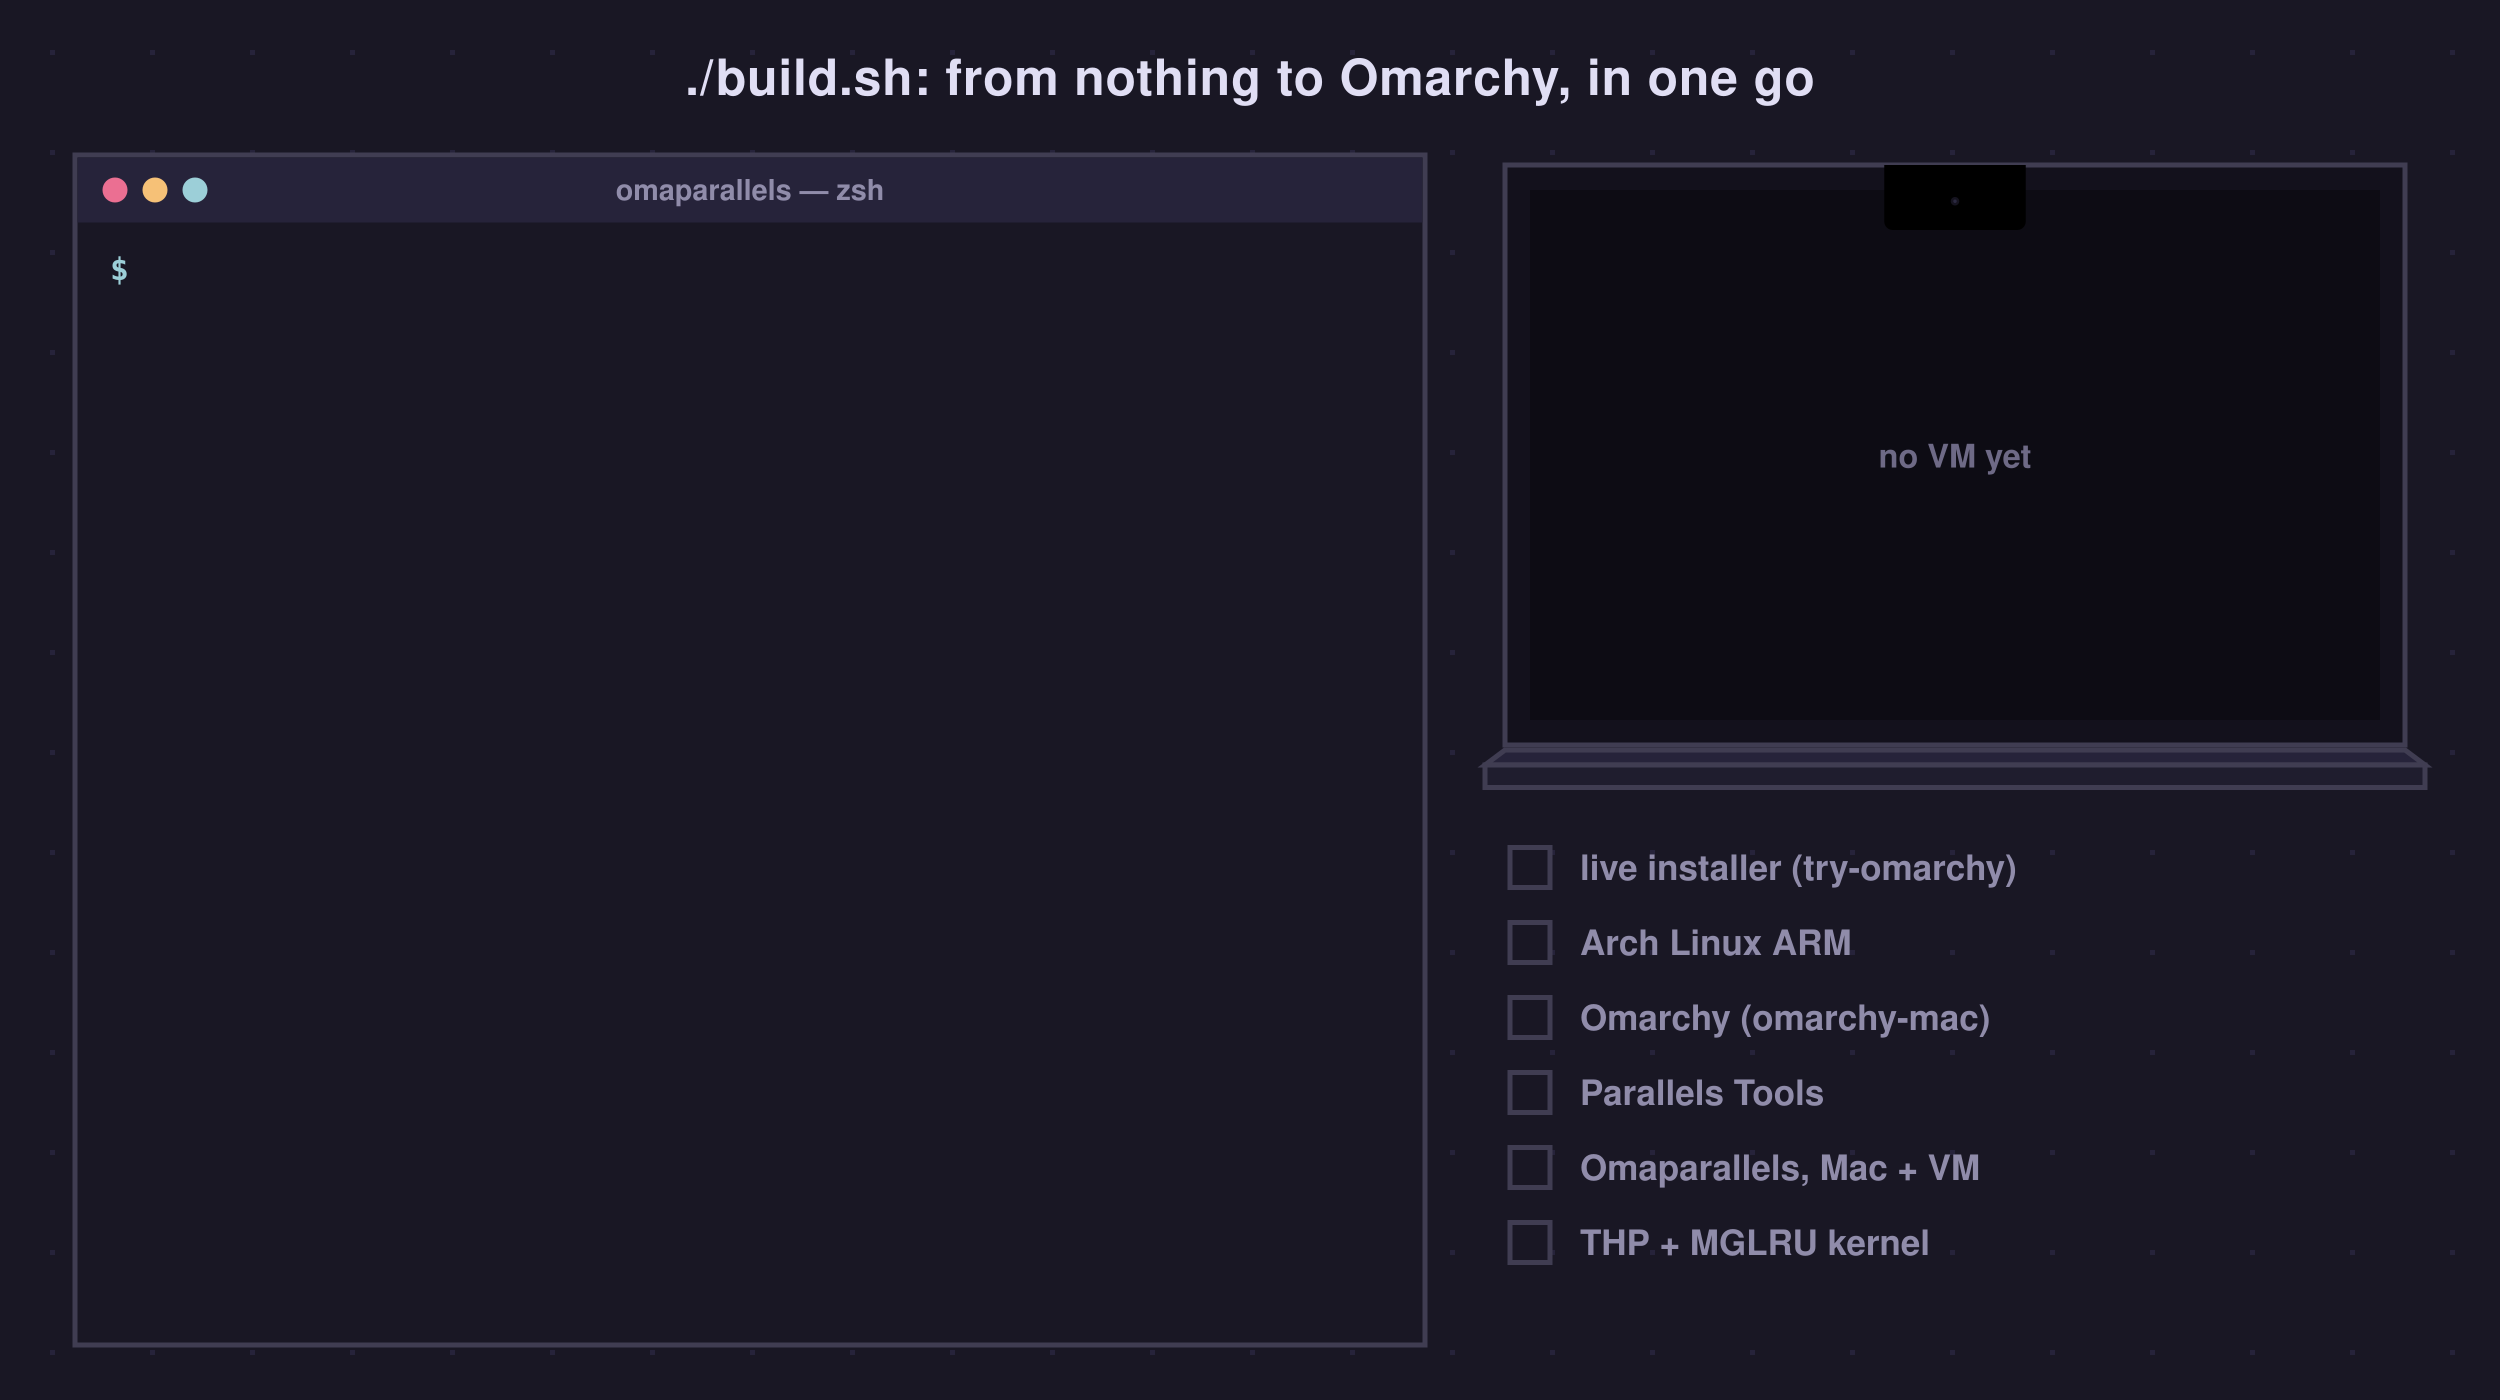
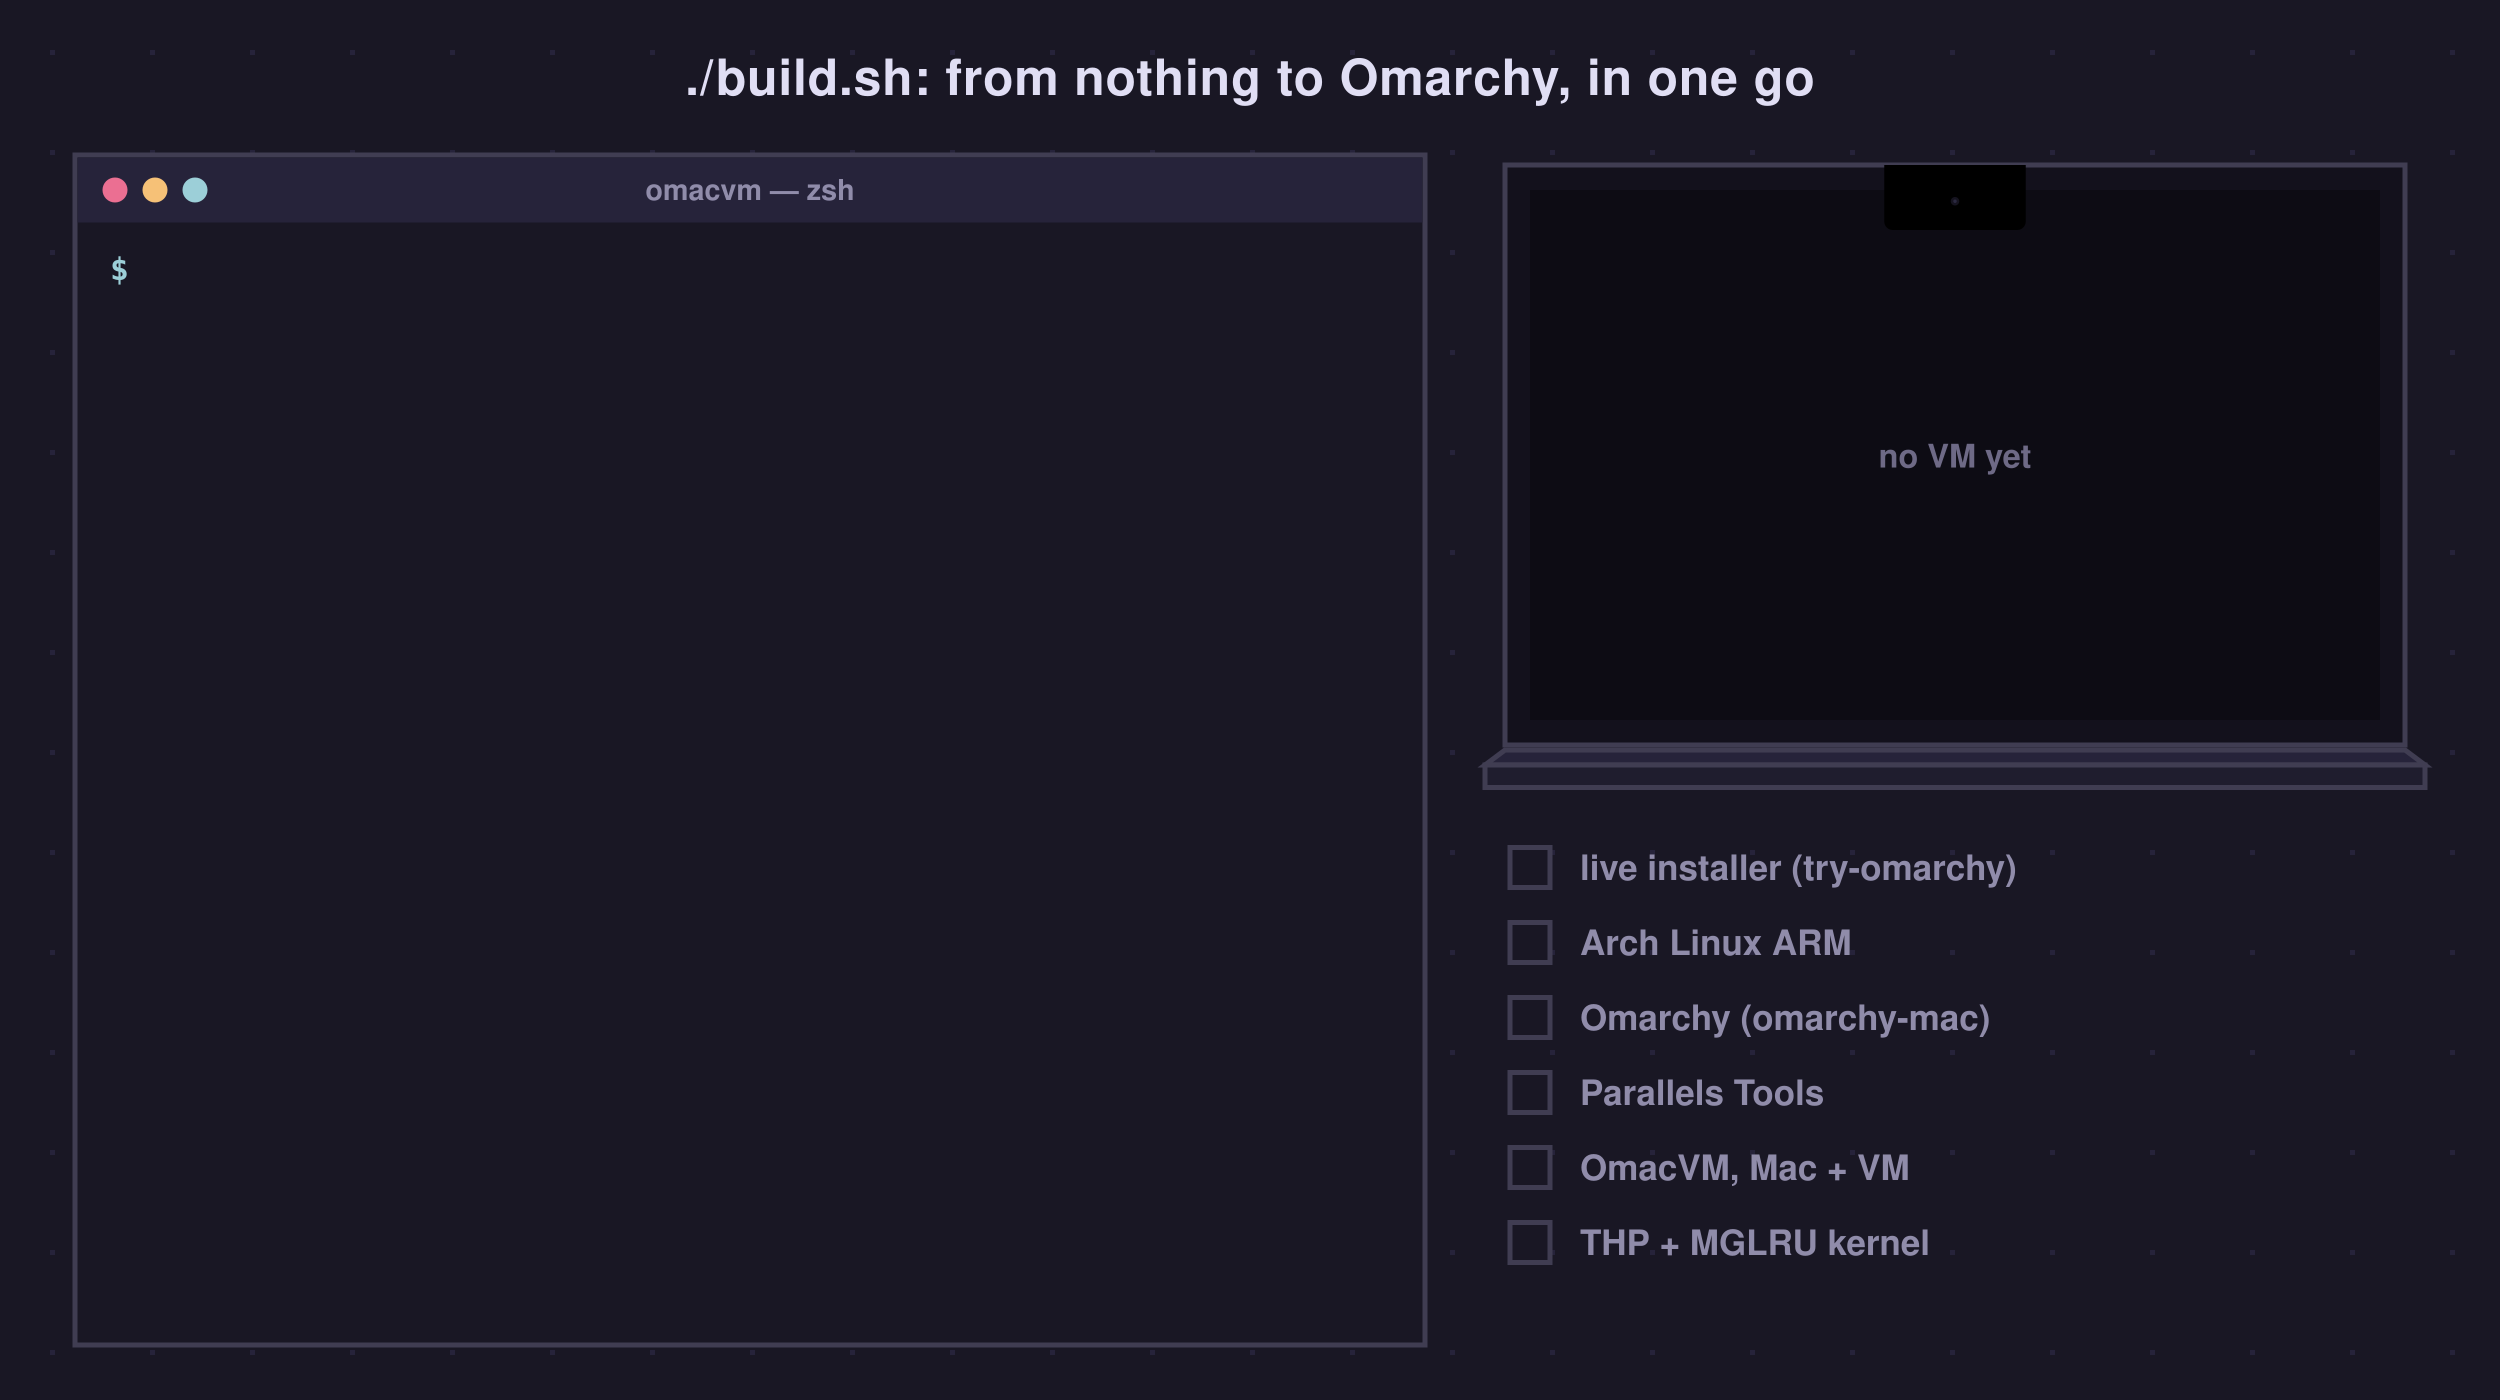
<svg xmlns="http://www.w3.org/2000/svg" viewBox="0 0 1000 560" width="1000" height="560" role="img" aria-labelledby="t d">
  <defs>
    <pattern id="dots" width="40" height="40" patternUnits="userSpaceOnUse">
      <rect x="20" y="20" width="2" height="2" fill="#26233a" />
    </pattern>
  </defs>
  <rect width="1000" height="560" fill="#191724" />
  <rect width="1000" height="560" fill="url(#dots)" />
  <text x="500" y="38" font-family="-apple-system, BlinkMacSystemFont, 'Segoe UI', Helvetica, Arial, sans-serif" font-size="20" font-weight="600" fill="#e0def4" text-anchor="middle" letter-spacing="0.3">./build.sh: from nothing to Omarchy, in one go</text>
  <rect x="30" y="62" width="540" height="476" fill="#191724" stroke="#403d52" stroke-width="2" />
  <rect x="31" y="63" width="538" height="26" fill="#26233a" />
  <circle cx="46" cy="76" r="5" fill="#eb6f92" />
  <circle cx="62" cy="76" r="5" fill="#f6c177" />
  <circle cx="78" cy="76" r="5" fill="#9ccfd8" />
-   <text x="300.0" y="80" font-family="-apple-system, BlinkMacSystemFont, 'Segoe UI', Helvetica, Arial, sans-serif" font-size="11.5" font-weight="600" fill="#908caa" text-anchor="middle">omaparallels — zsh</text>
+   <text x="300.0" y="80" font-family="-apple-system, BlinkMacSystemFont, 'Segoe UI', Helvetica, Arial, sans-serif" font-size="11.5" font-weight="600" fill="#908caa" text-anchor="middle">omacvm — zsh</text>
  <defs>
    <clipPath id="term">
      <rect x="32" y="98" width="536" height="436" />
    </clipPath>
    <clipPath id="cmd">
      <rect x="44" y="92" width="0" height="24">
        <animate attributeName="width" dur="18s" repeatCount="indefinite" keyTimes="0;0.017;0.056;0.975;0.976;1" values="0;0;110;110;0;0" />
      </rect>
    </clipPath>
  </defs>
  <g clip-path="url(#term)">
    <g>
      <animateTransform attributeName="transform" type="translate" dur="18s" repeatCount="indefinite" keyTimes="0;0.649;0.656;0.657;0.664;0.666;0.672;0.674;0.681;0.682;0.689;0.771;0.778;0.793;0.8;0.8;0.8;0.976;0.976;1" values="0 0;0 0;0 -18;0 -18;0 -36;0 -36;0 -54;0 -54;0 -72;0 -72;0 -90;0 -90;0 -108;0 -108;0 -126;0 -126;0 -144;0 -144;0 0;0 0" />
      <text x="44" y="112" font-family="ui-monospace, 'SF Mono', Menlo, monospace" font-size="12.5" font-weight="700" fill="#9ccfd8">$</text>
      <g clip-path="url(#cmd)">
        <text x="58" y="112" font-family="ui-monospace, 'SF Mono', Menlo, monospace" font-size="12.5" font-weight="600" fill="#e0def4">./build.sh</text>
      </g>
      <g opacity="0">
        <animate attributeName="opacity" dur="18s" repeatCount="indefinite" keyTimes="0;0.066;0.067;0.975;0.976;1" values="0;0;1;1;0;0" />
-         <text x="44" y="148" font-family="ui-monospace, 'SF Mono', Menlo, monospace" font-size="12.5" fill="#e0def4" xml:space="preserve">  Omaparallels will build this VM:</text>
+         <text x="44" y="148" font-family="ui-monospace, 'SF Mono', Menlo, monospace" font-size="12.5" fill="#e0def4" xml:space="preserve">  OmacVM will build this VM:</text>
      </g>
      <g opacity="0">
        <animate attributeName="opacity" dur="18s" repeatCount="indefinite" keyTimes="0;0.074;0.075;0.975;0.976;1" values="0;0;1;1;0;0" />
        <text x="44" y="184" font-family="ui-monospace, 'SF Mono', Menlo, monospace" font-size="12.5" fill="#908caa" xml:space="preserve">    VM name        Omarchy</text>
      </g>
      <g opacity="0">
        <animate attributeName="opacity" dur="18s" repeatCount="indefinite" keyTimes="0;0.08;0.081;0.975;0.976;1" values="0;0;1;1;0;0" />
        <text x="44" y="202" font-family="ui-monospace, 'SF Mono', Menlo, monospace" font-size="12.5" fill="#908caa" xml:space="preserve">    keyboard       us   (from the Mac)</text>
      </g>
      <g opacity="0">
        <animate attributeName="opacity" dur="18s" repeatCount="indefinite" keyTimes="0;0.086;0.086;0.975;0.976;1" values="0;0;1;1;0;0" />
        <text x="44" y="220" font-family="ui-monospace, 'SF Mono', Menlo, monospace" font-size="12.5" fill="#908caa" xml:space="preserve">    Omarchy        omarchy-mac</text>
      </g>
      <g opacity="0">
        <animate attributeName="opacity" dur="18s" repeatCount="indefinite" keyTimes="0;0.091;0.092;0.975;0.976;1" values="0;0;1;1;0;0" />
        <text x="44" y="238" font-family="ui-monospace, 'SF Mono', Menlo, monospace" font-size="12.5" fill="#908caa" xml:space="preserve">    extras         THP kernel: yes</text>
      </g>
      <g opacity="0">
        <animate attributeName="opacity" dur="18s" repeatCount="indefinite" keyTimes="0;0.099;0.1;0.975;0.976;1" values="0;0;1;1;0;0" />
        <text x="44" y="274" font-family="ui-monospace, 'SF Mono', Menlo, monospace" font-size="12.5" fill="#e0def4" xml:space="preserve">  Go ahead? [Y/n] y</text>
      </g>
      <g opacity="0">
        <animate attributeName="opacity" dur="18s" repeatCount="indefinite" keyTimes="0;0.133;0.133;0.975;0.976;1" values="0;0;1;1;0;0" />
        <text x="44" y="292" font-family="ui-monospace, 'SF Mono', Menlo, monospace" font-size="12.5" font-weight="700" fill="#9ccfd8">==&gt;</text>
        <text x="76" y="292" font-family="ui-monospace, 'SF Mono', Menlo, monospace" font-size="12.5" font-weight="700" fill="#e0def4">temporary live installer (try-omarchy, about 1.4 GB download)</text>
      </g>
      <g opacity="0">
        <animate attributeName="opacity" dur="18s" repeatCount="indefinite" keyTimes="0;0.199;0.2;0.975;0.976;1" values="0;0;1;1;0;0" />
        <text x="44" y="310" font-family="ui-monospace, 'SF Mono', Menlo, monospace" font-size="12.5" font-weight="700" fill="#9ccfd8">==&gt;</text>
        <text x="76" y="310" font-family="ui-monospace, 'SF Mono', Menlo, monospace" font-size="12.5" font-weight="700" fill="#e0def4">VM settings and a 128 GB NVMe disk</text>
      </g>
      <g opacity="0">
        <animate attributeName="opacity" dur="18s" repeatCount="indefinite" keyTimes="0;0.244;0.244;0.975;0.976;1" values="0;0;1;1;0;0" />
        <text x="44" y="328" font-family="ui-monospace, 'SF Mono', Menlo, monospace" font-size="12.5" font-weight="700" fill="#9ccfd8">==&gt;</text>
        <text x="76" y="328" font-family="ui-monospace, 'SF Mono', Menlo, monospace" font-size="12.5" font-weight="700" fill="#e0def4">Arch Linux ARM onto the NVMe disk (10.211.55.4)</text>
      </g>
      <g opacity="0">
        <animate attributeName="opacity" dur="18s" repeatCount="indefinite" keyTimes="0;0.333;0.333;0.975;0.976;1" values="0;0;1;1;0;0" />
        <text x="44" y="346" font-family="ui-monospace, 'SF Mono', Menlo, monospace" font-size="12.5" font-weight="700" fill="#9ccfd8">==&gt;</text>
        <text x="76" y="346" font-family="ui-monospace, 'SF Mono', Menlo, monospace" font-size="12.5" font-weight="700" fill="#e0def4">boot from the NVMe disk, drop the live installer</text>
      </g>
      <g opacity="0">
        <animate attributeName="opacity" dur="18s" repeatCount="indefinite" keyTimes="0;0.388;0.389;0.975;0.976;1" values="0;0;1;1;0;0" />
        <text x="44" y="364" font-family="ui-monospace, 'SF Mono', Menlo, monospace" font-size="12.5" font-weight="700" fill="#9ccfd8">==&gt;</text>
        <text x="76" y="364" font-family="ui-monospace, 'SF Mono', Menlo, monospace" font-size="12.5" font-weight="700" fill="#e0def4">Omarchy from omarchy-mac (the longest step)</text>
      </g>
      <g opacity="0">
        <animate attributeName="opacity" dur="18s" repeatCount="indefinite" keyTimes="0;0.522;0.522;0.975;0.976;1" values="0;0;1;1;0;0" />
        <text x="44" y="382" font-family="ui-monospace, 'SF Mono', Menlo, monospace" font-size="12.5" font-weight="700" fill="#9ccfd8">==&gt;</text>
        <text x="76" y="382" font-family="ui-monospace, 'SF Mono', Menlo, monospace" font-size="12.5" font-weight="700" fill="#e0def4">Parallels Tools</text>
      </g>
      <g opacity="0">
        <animate attributeName="opacity" dur="18s" repeatCount="indefinite" keyTimes="0;0.555;0.556;0.975;0.976;1" values="0;0;1;1;0;0" />
        <text x="44" y="400" font-family="ui-monospace, 'SF Mono', Menlo, monospace" font-size="12.5" font-weight="700" fill="#9ccfd8">==&gt;</text>
-         <text x="76" y="400" font-family="ui-monospace, 'SF Mono', Menlo, monospace" font-size="12.5" font-weight="700" fill="#e0def4">Omaparallels on the Mac</text>
+         <text x="76" y="400" font-family="ui-monospace, 'SF Mono', Menlo, monospace" font-size="12.5" font-weight="700" fill="#e0def4">OmacVM on the Mac</text>
      </g>
      <g opacity="0">
        <animate attributeName="opacity" dur="18s" repeatCount="indefinite" keyTimes="0;0.599;0.6;0.975;0.976;1" values="0;0;1;1;0;0" />
        <text x="44" y="418" font-family="ui-monospace, 'SF Mono', Menlo, monospace" font-size="12.5" font-weight="700" fill="#9ccfd8">==&gt;</text>
-         <text x="76" y="418" font-family="ui-monospace, 'SF Mono', Menlo, monospace" font-size="12.5" font-weight="700" fill="#e0def4">Omaparallels in the VM</text>
+         <text x="76" y="418" font-family="ui-monospace, 'SF Mono', Menlo, monospace" font-size="12.5" font-weight="700" fill="#e0def4">OmacVM in the VM</text>
      </g>
      <g opacity="0">
        <animate attributeName="opacity" dur="18s" repeatCount="indefinite" keyTimes="0;0.611;0.611;0.975;0.976;1" values="0;0;1;1;0;0" />
        <text x="44" y="436" font-family="ui-monospace, 'SF Mono', Menlo, monospace" font-size="12.5" font-weight="700" fill="#9ccfd8">==&gt;</text>
        <text x="76" y="436" font-family="ui-monospace, 'SF Mono', Menlo, monospace" font-size="12.5" font-weight="700" fill="#e0def4">system: SSH from the Mac, bootable snapshots, DNS fallback</text>
      </g>
      <g opacity="0">
        <animate attributeName="opacity" dur="18s" repeatCount="indefinite" keyTimes="0;0.622;0.622;0.975;0.976;1" values="0;0;1;1;0;0" />
        <text x="44" y="454" font-family="ui-monospace, 'SF Mono', Menlo, monospace" font-size="12.5" font-weight="700" fill="#9ccfd8">==&gt;</text>
        <text x="76" y="454" font-family="ui-monospace, 'SF Mono', Menlo, monospace" font-size="12.5" font-weight="700" fill="#e0def4">display</text>
      </g>
      <g opacity="0">
        <animate attributeName="opacity" dur="18s" repeatCount="indefinite" keyTimes="0;0.63;0.631;0.975;0.976;1" values="0;0;1;1;0;0" />
        <text x="44" y="472" font-family="ui-monospace, 'SF Mono', Menlo, monospace" font-size="12.5" font-weight="700" fill="#9ccfd8">==&gt;</text>
        <text x="76" y="472" font-family="ui-monospace, 'SF Mono', Menlo, monospace" font-size="12.5" font-weight="700" fill="#e0def4">clipboard</text>
      </g>
      <g opacity="0">
        <animate attributeName="opacity" dur="18s" repeatCount="indefinite" keyTimes="0;0.638;0.639;0.975;0.976;1" values="0;0;1;1;0;0" />
        <text x="44" y="490" font-family="ui-monospace, 'SF Mono', Menlo, monospace" font-size="12.5" font-weight="700" fill="#9ccfd8">==&gt;</text>
        <text x="76" y="490" font-family="ui-monospace, 'SF Mono', Menlo, monospace" font-size="12.5" font-weight="700" fill="#e0def4">memory</text>
      </g>
      <g opacity="0">
        <animate attributeName="opacity" dur="18s" repeatCount="indefinite" keyTimes="0;0.647;0.647;0.975;0.976;1" values="0;0;1;1;0;0" />
        <text x="44" y="508" font-family="ui-monospace, 'SF Mono', Menlo, monospace" font-size="12.5" font-weight="700" fill="#9ccfd8">==&gt;</text>
        <text x="76" y="508" font-family="ui-monospace, 'SF Mono', Menlo, monospace" font-size="12.5" font-weight="700" fill="#e0def4">keyboard</text>
      </g>
      <g opacity="0">
        <animate attributeName="opacity" dur="18s" repeatCount="indefinite" keyTimes="0;0.655;0.656;0.975;0.976;1" values="0;0;1;1;0;0" />
        <text x="44" y="526" font-family="ui-monospace, 'SF Mono', Menlo, monospace" font-size="12.5" font-weight="700" fill="#9ccfd8">==&gt;</text>
        <text x="76" y="526" font-family="ui-monospace, 'SF Mono', Menlo, monospace" font-size="12.5" font-weight="700" fill="#e0def4">gestures</text>
      </g>
      <g opacity="0">
        <animate attributeName="opacity" dur="18s" repeatCount="indefinite" keyTimes="0;0.663;0.664;0.975;0.976;1" values="0;0;1;1;0;0" />
        <text x="44" y="544" font-family="ui-monospace, 'SF Mono', Menlo, monospace" font-size="12.5" font-weight="700" fill="#9ccfd8">==&gt;</text>
        <text x="76" y="544" font-family="ui-monospace, 'SF Mono', Menlo, monospace" font-size="12.5" font-weight="700" fill="#e0def4">workspaces</text>
      </g>
      <g opacity="0">
        <animate attributeName="opacity" dur="18s" repeatCount="indefinite" keyTimes="0;0.672;0.672;0.975;0.976;1" values="0;0;1;1;0;0" />
        <text x="44" y="562" font-family="ui-monospace, 'SF Mono', Menlo, monospace" font-size="12.5" font-weight="700" fill="#9ccfd8">==&gt;</text>
        <text x="76" y="562" font-family="ui-monospace, 'SF Mono', Menlo, monospace" font-size="12.5" font-weight="700" fill="#e0def4">lock screen</text>
      </g>
      <g opacity="0">
        <animate attributeName="opacity" dur="18s" repeatCount="indefinite" keyTimes="0;0.68;0.681;0.975;0.976;1" values="0;0;1;1;0;0" />
        <text x="44" y="580" font-family="ui-monospace, 'SF Mono', Menlo, monospace" font-size="12.5" font-weight="700" fill="#9ccfd8">==&gt;</text>
        <text x="76" y="580" font-family="ui-monospace, 'SF Mono', Menlo, monospace" font-size="12.5" font-weight="700" fill="#e0def4">bridge</text>
      </g>
      <g opacity="0">
        <animate attributeName="opacity" dur="18s" repeatCount="indefinite" keyTimes="0;0.688;0.689;0.975;0.976;1" values="0;0;1;1;0;0" />
        <text x="44" y="598" font-family="ui-monospace, 'SF Mono', Menlo, monospace" font-size="12.5" font-weight="700" fill="#9ccfd8">==&gt;</text>
        <text x="76" y="598" font-family="ui-monospace, 'SF Mono', Menlo, monospace" font-size="12.5" font-weight="700" fill="#e0def4">THP kernel (about 10 minutes)</text>
      </g>
      <g opacity="0">
        <animate attributeName="opacity" dur="18s" repeatCount="indefinite" keyTimes="0;0.777;0.778;0.975;0.976;1" values="0;0;1;1;0;0" />
        <text x="44" y="616" font-family="ui-monospace, 'SF Mono', Menlo, monospace" font-size="12.5" font-weight="700" fill="#9ccfd8">==&gt;</text>
        <text x="76" y="616" font-family="ui-monospace, 'SF Mono', Menlo, monospace" font-size="12.5" font-weight="700" fill="#e0def4">Dock icon</text>
      </g>
      <g opacity="0">
        <animate attributeName="opacity" dur="18s" repeatCount="indefinite" keyTimes="0;0.799;0.8;0.975;0.976;1" values="0;0;1;1;0;0" />
        <text x="44" y="652" font-family="ui-monospace, 'SF Mono', Menlo, monospace" font-size="12.5" font-weight="700" fill="#f6c177" xml:space="preserve">  Done. VM 'Omarchy' is rebooting into Omarchy.</text>
      </g>
      <rect x="44" y="659" width="8" height="14" fill="#e0def4" opacity="0">
        <animate attributeName="opacity" dur="18s" repeatCount="indefinite" keyTimes="0;0.806;0.806;0.833;0.834;0.861;0.862;0.889;0.889;0.917;0.917;0.944;0.945;1" values="0;0;1;1;0;0;1;1;0;0;1;1;0;0" />
      </rect>
    </g>
  </g>
  <rect x="602" y="66" width="360" height="232" fill="#13111c" stroke="#403d52" stroke-width="2" />
  <polygon points="602,300 962,300 970,306 594,306" fill="#26233a" stroke="#403d52" stroke-width="2" />
  <rect x="594" y="306" width="376" height="9" fill="#1f1d2e" stroke="#403d52" stroke-width="2" />
  <rect x="612" y="76" width="340" height="212" fill="#0d0c14" />
  <defs>
    <clipPath id="vm">
      <rect x="612" y="76" width="340" height="212" />
    </clipPath>
  </defs>
  <g clip-path="url(#vm)">
    <g opacity="1">
      <animate attributeName="opacity" dur="18s" repeatCount="indefinite" keyTimes="0;0.139;0.15;1" values="1;1;0;0" />
      <text x="782.0" y="187.0" font-family="-apple-system, BlinkMacSystemFont, 'Segoe UI', Helvetica, Arial, sans-serif" font-size="13" font-weight="600" fill="#6e6a86" text-anchor="middle">no VM yet</text>
    </g>
    <g opacity="0">
      <animate attributeName="opacity" dur="18s" repeatCount="indefinite" keyTimes="0;0.133;0.144;0.239;0.25;1" values="0;0;1;1;0;0" />
      <text x="626" y="110" font-family="ui-monospace, 'SF Mono', Menlo, monospace" font-size="11" fill="#9ccfd8">try-omarchy (live)</text>
      <text x="626" y="126" font-family="ui-monospace, 'SF Mono', Menlo, monospace" font-size="11" fill="#908caa">the temporary installer</text>
      <text x="626" y="142" font-family="ui-monospace, 'SF Mono', Menlo, monospace" font-size="11" fill="#908caa">10.211.55.4, SSH from the Mac</text>
    </g>
    <g opacity="0">
      <animate attributeName="opacity" dur="18s" repeatCount="indefinite" keyTimes="0;0.239;0.25;0.328;0.339;1" values="0;0;1;1;0;0" />
      <text x="626" y="110" font-family="ui-monospace, 'SF Mono', Menlo, monospace" font-size="11" fill="#9ccfd8">Arch Linux ARM</text>
      <text x="626" y="126" font-family="ui-monospace, 'SF Mono', Menlo, monospace" font-size="11" fill="#908caa">==&gt; fastest mirrors from here</text>
      <text x="626" y="142" font-family="ui-monospace, 'SF Mono', Menlo, monospace" font-size="11" fill="#908caa">==&gt; btrfs: @, @home, @log</text>
      <text x="626" y="158" font-family="ui-monospace, 'SF Mono', Menlo, monospace" font-size="11" fill="#908caa">==&gt; pacstrap</text>
      <text x="626" y="174" font-family="ui-monospace, 'SF Mono', Menlo, monospace" font-size="11" fill="#908caa">==&gt; GRUB</text>
    </g>
    <g opacity="0">
      <animate attributeName="opacity" dur="18s" repeatCount="indefinite" keyTimes="0;0.331;0.339;0.383;0.392;1" values="0;0;1;1;0;0" />
      <g transform="translate(0 8)">
        <rect x="642" y="116" width="280" height="110" fill="none" stroke="#908caa" stroke-width="1.5" />
        <rect x="646" y="128" width="272" height="18" fill="#908caa" />
        <text x="654" y="141" font-family="ui-monospace, 'SF Mono', Menlo, monospace" font-size="11" font-weight="600" fill="#0d0c14" text-anchor="start">Arch Linux ARM</text>
        <text x="654" y="163" font-family="ui-monospace, 'SF Mono', Menlo, monospace" font-size="11" font-weight="500" fill="#908caa" text-anchor="start">Advanced options</text>
        <text x="654" y="185" font-family="ui-monospace, 'SF Mono', Menlo, monospace" font-size="11" font-weight="500" fill="#908caa" text-anchor="start">Snapshots</text>
        <text x="782.0" y="106" font-family="ui-monospace, 'SF Mono', Menlo, monospace" font-size="11" font-weight="600" fill="#908caa" text-anchor="middle">GRUB</text>
      </g>
    </g>
    <g opacity="0">
      <animate attributeName="opacity" dur="18s" repeatCount="indefinite" keyTimes="0;0.383;0.394;0.806;0.817;1" values="0;0;1;1;0;0" />
      <rect x="612" y="76" width="340" height="212" fill="#191724" />
      <rect x="762.8" y="136.8" width="38.4" height="38.4" fill="none" stroke="#e0def4" stroke-width="6.4" />
      <rect x="775.6" y="149.6" width="12.8" height="12.8" fill="#e0def4" />
      <g opacity="0">
        <animate attributeName="opacity" dur="18s" repeatCount="indefinite" keyTimes="0;0.386;0.394;0.517;0.525;1" values="0;0;1;1;0;0" />
        <text x="782.0" y="216" font-family="-apple-system, BlinkMacSystemFont, 'Segoe UI', Helvetica, Arial, sans-serif" font-size="12" font-weight="600" fill="#908caa" text-anchor="middle">installing Omarchy (omarchy-mac)</text>
      </g>
      <g opacity="0">
        <animate attributeName="opacity" dur="18s" repeatCount="indefinite" keyTimes="0;0.517;0.525;0.8;0.808;1" values="0;0;1;1;0;0" />
        <text x="782.0" y="216" font-family="-apple-system, BlinkMacSystemFont, 'Segoe UI', Helvetica, Arial, sans-serif" font-size="12" font-weight="600" fill="#9ccfd8" text-anchor="middle">Omarchy (omarchy-mac) installed</text>
      </g>
      <rect x="682" y="232" width="200" height="6" fill="#26233a" />
      <rect x="682" y="232" width="0" height="6" fill="#c4a7e7">
        <animate attributeName="width" dur="18s" repeatCount="indefinite" keyTimes="0;0.394;0.517;0.8;0.806;1" values="0;0;200;200;0;0" />
      </rect>
      <g opacity="0">
        <animate attributeName="opacity" dur="18s" repeatCount="indefinite" keyTimes="0;0.514;0.522;0.547;0.556;1" values="0;0;1;1;0;0" />
        <text x="782.0" y="262" font-family="-apple-system, BlinkMacSystemFont, 'Segoe UI', Helvetica, Arial, sans-serif" font-size="11.5" font-weight="600" fill="#f6c177" text-anchor="middle">+ Parallels Tools</text>
      </g>
      <g opacity="0">
        <animate attributeName="opacity" dur="18s" repeatCount="indefinite" keyTimes="0;0.556;0.564;0.681;0.689;1" values="0;0;1;1;0;0" />
-         <text x="782.0" y="262" font-family="-apple-system, BlinkMacSystemFont, 'Segoe UI', Helvetica, Arial, sans-serif" font-size="11.5" font-weight="600" fill="#f6c177" text-anchor="middle">+ Omaparallels</text>
+         <text x="782.0" y="262" font-family="-apple-system, BlinkMacSystemFont, 'Segoe UI', Helvetica, Arial, sans-serif" font-size="11.5" font-weight="600" fill="#f6c177" text-anchor="middle">+ OmacVM</text>
      </g>
      <g opacity="0">
        <animate attributeName="opacity" dur="18s" repeatCount="indefinite" keyTimes="0;0.689;0.697;0.8;0.808;1" values="0;0;1;1;0;0" />
        <text x="782.0" y="262" font-family="-apple-system, BlinkMacSystemFont, 'Segoe UI', Helvetica, Arial, sans-serif" font-size="11.5" font-weight="600" fill="#f6c177" text-anchor="middle">+ THP + MGLRU kernel</text>
      </g>
    </g>
    <g opacity="0">
      <animate attributeName="opacity" dur="18s" repeatCount="indefinite" keyTimes="0;0.806;0.828;0.972;0.994;1" values="0;0;1;1;0;0" />
      <rect x="612" y="76" width="340" height="212" fill="#1f1d2e" />
      <rect x="612" y="76" width="340" height="16" fill="#faf4ed" />
      <rect x="618.4" y="80.4" width="7.2" height="7.2" fill="none" stroke="#575279" stroke-width="1.2" />
      <rect x="620.8" y="82.8" width="2.4" height="2.4" fill="#575279" />
      <circle cx="636.0" cy="84" r="2.4" fill="#575279" />
      <circle cx="642.0" cy="84" r="1.9" fill="none" stroke="#9893a5" stroke-width="0.9" />
      <circle cx="648.0" cy="84" r="1.9" fill="none" stroke="#9893a5" stroke-width="0.9" />
      <circle cx="654.0" cy="84" r="1.9" fill="none" stroke="#9893a5" stroke-width="0.9" />
      <circle cx="660.0" cy="84" r="1.9" fill="none" stroke="#9893a5" stroke-width="0.9" />
      <circle cx="852" cy="81.9" r="0.8" fill="#575279" />
      <path d="M850.4 80.6A2.31 2.31 0 0 1 853.6 80.6" fill="none" stroke="#575279" stroke-width="0.8" stroke-linecap="round" />
      <path d="M849.1 79.4A4.07 4.07 0 0 1 854.9 79.4" fill="none" stroke="#575279" stroke-width="0.8" stroke-linecap="round" />
      <path d="M847.9 78.1A5.83 5.83 0 0 1 856.1 78.1" fill="none" stroke="#575279" stroke-width="0.8" stroke-linecap="round" />
      <path d="M862.1 82.6h1.7l2.2 -1.9v6.1l-2.2 -1.9h-1.7z" fill="#575279" />
      <path d="M866.5 82.1a1.9 1.9 0 0 1 0 3.9" fill="none" stroke="#575279" stroke-width="0.8" stroke-linecap="round" />
      <path d="M866.5 80.4a3.6 3.6 0 0 1 0 7.2" fill="none" stroke="#575279" stroke-width="0.8" stroke-linecap="round" />
      <text x="946" y="87.5" font-family="ui-monospace, 'SF Mono', Menlo, monospace" font-size="7.5" font-weight="600" fill="#575279" text-anchor="end">Thu Oct 1 14:20</text>
      <rect x="616" y="96" width="166" height="188" fill="#191724" stroke="#c4a7e7" stroke-width="1.5" />
      <rect x="786" y="96" width="162" height="188" fill="#faf4ed" stroke="#403d52" stroke-width="1.5" />
      <rect x="624" y="108" width="40" height="4" fill="#9ccfd8" opacity="0.9" />
      <rect x="624" y="122" width="110" height="4" fill="#e0def4" opacity="0.9" />
      <rect x="624" y="136" width="80" height="4" fill="#6e6a86" opacity="0.9" />
      <rect x="624" y="150" width="40" height="4" fill="#9ccfd8" opacity="0.9" />
      <rect x="624" y="164" width="120" height="4" fill="#e0def4" opacity="0.9" />
      <rect x="624" y="178" width="90" height="4" fill="#e0def4" opacity="0.9" />
      <rect x="624" y="192" width="60" height="4" fill="#31748f" opacity="0.9" />
      <rect x="624" y="206" width="40" height="4" fill="#9ccfd8" opacity="0.9" />
      <rect x="624" y="220" width="100" height="4" fill="#f6c177" opacity="0.9" />
      <rect x="796" y="108" width="80" height="8" fill="#907aa9" />
      <rect x="796" y="126" width="140" height="3.5" fill="#575279" opacity="0.55" />
      <rect x="796" y="136" width="130" height="3.5" fill="#575279" opacity="0.55" />
      <rect x="796" y="146" width="136" height="3.5" fill="#575279" opacity="0.55" />
      <rect x="796" y="156" width="110" height="3.5" fill="#575279" opacity="0.55" />
      <rect x="796" y="166" width="140" height="3.5" fill="#575279" opacity="0.55" />
      <rect x="796" y="176" width="90" height="3.5" fill="#575279" opacity="0.55" />
      <rect x="796" y="194" width="68" height="60" fill="#ebbcba" opacity="0.55" />
      <rect x="870" y="194" width="68" height="60" fill="#9ccfd8" opacity="0.6" />
    </g>
  </g>
  <path d="M753.7 66H810.3V88.6a3.4 3.4 0 0 1 -3.4 3.4H757.1a3.4 3.4 0 0 1 -3.4 -3.4z" fill="#000" />
  <circle cx="782.0" cy="80.5" r="1.7" fill="#15131f" />
  <circle cx="782.0" cy="80.5" r="0.7" fill="#2b2940" />
  <rect x="604" y="339" width="16" height="16" fill="none" stroke="#403d52" stroke-width="2" />
  <rect x="608" y="343" width="8" height="8" fill="#f6c177" opacity="0">
    <animate attributeName="opacity" dur="18s" repeatCount="indefinite" keyTimes="0;0.133;0.133;0.189;0.244;0.244;1" values="0;0;1;0.35;1;0;0" />
  </rect>
  <path d="M607 347l4 4l7 -8" fill="none" stroke="#9ccfd8" stroke-width="2.5" opacity="0">
    <animate attributeName="opacity" dur="18s" repeatCount="indefinite" keyTimes="0;0.244;0.244;0.967;0.983;1" values="0;0;1;1;0;0" />
  </path>
  <text x="632" y="352" font-family="-apple-system, BlinkMacSystemFont, 'Segoe UI', Helvetica, Arial, sans-serif" font-size="14" font-weight="600" fill="#908caa">live installer (try-omarchy)<animate attributeName="fill" dur="18s" repeatCount="indefinite" keyTimes="0;0.133;0.133;0.967;0.983;1" values="#908caa;#908caa;#e0def4;#e0def4;#908caa;#908caa" />
  </text>
  <rect x="604" y="369" width="16" height="16" fill="none" stroke="#403d52" stroke-width="2" />
  <rect x="608" y="373" width="8" height="8" fill="#f6c177" opacity="0">
    <animate attributeName="opacity" dur="18s" repeatCount="indefinite" keyTimes="0;0.244;0.244;0.317;0.388;0.389;1" values="0;0;1;0.35;1;0;0" />
  </rect>
  <path d="M607 377l4 4l7 -8" fill="none" stroke="#9ccfd8" stroke-width="2.5" opacity="0">
    <animate attributeName="opacity" dur="18s" repeatCount="indefinite" keyTimes="0;0.388;0.389;0.967;0.983;1" values="0;0;1;1;0;0" />
  </path>
  <text x="632" y="382" font-family="-apple-system, BlinkMacSystemFont, 'Segoe UI', Helvetica, Arial, sans-serif" font-size="14" font-weight="600" fill="#908caa">Arch Linux ARM<animate attributeName="fill" dur="18s" repeatCount="indefinite" keyTimes="0;0.244;0.244;0.967;0.983;1" values="#908caa;#908caa;#e0def4;#e0def4;#908caa;#908caa" />
  </text>
  <rect x="604" y="399" width="16" height="16" fill="none" stroke="#403d52" stroke-width="2" />
  <rect x="608" y="403" width="8" height="8" fill="#f6c177" opacity="0">
    <animate attributeName="opacity" dur="18s" repeatCount="indefinite" keyTimes="0;0.388;0.389;0.456;0.522;0.522;1" values="0;0;1;0.35;1;0;0" />
  </rect>
  <path d="M607 407l4 4l7 -8" fill="none" stroke="#9ccfd8" stroke-width="2.5" opacity="0">
    <animate attributeName="opacity" dur="18s" repeatCount="indefinite" keyTimes="0;0.522;0.522;0.967;0.983;1" values="0;0;1;1;0;0" />
  </path>
  <text x="632" y="412" font-family="-apple-system, BlinkMacSystemFont, 'Segoe UI', Helvetica, Arial, sans-serif" font-size="14" font-weight="600" fill="#908caa">Omarchy (omarchy-mac)<animate attributeName="fill" dur="18s" repeatCount="indefinite" keyTimes="0;0.388;0.389;0.967;0.983;1" values="#908caa;#908caa;#e0def4;#e0def4;#908caa;#908caa" />
  </text>
  <rect x="604" y="429" width="16" height="16" fill="none" stroke="#403d52" stroke-width="2" />
  <rect x="608" y="433" width="8" height="8" fill="#f6c177" opacity="0">
    <animate attributeName="opacity" dur="18s" repeatCount="indefinite" keyTimes="0;0.522;0.522;0.539;0.555;0.556;1" values="0;0;1;0.35;1;0;0" />
  </rect>
  <path d="M607 437l4 4l7 -8" fill="none" stroke="#9ccfd8" stroke-width="2.5" opacity="0">
    <animate attributeName="opacity" dur="18s" repeatCount="indefinite" keyTimes="0;0.555;0.556;0.967;0.983;1" values="0;0;1;1;0;0" />
  </path>
  <text x="632" y="442" font-family="-apple-system, BlinkMacSystemFont, 'Segoe UI', Helvetica, Arial, sans-serif" font-size="14" font-weight="600" fill="#908caa">Parallels Tools<animate attributeName="fill" dur="18s" repeatCount="indefinite" keyTimes="0;0.522;0.522;0.967;0.983;1" values="#908caa;#908caa;#e0def4;#e0def4;#908caa;#908caa" />
  </text>
  <rect x="604" y="459" width="16" height="16" fill="none" stroke="#403d52" stroke-width="2" />
  <rect x="608" y="463" width="8" height="8" fill="#f6c177" opacity="0">
    <animate attributeName="opacity" dur="18s" repeatCount="indefinite" keyTimes="0;0.555;0.556;0.622;0.688;0.689;1" values="0;0;1;0.35;1;0;0" />
  </rect>
  <path d="M607 467l4 4l7 -8" fill="none" stroke="#9ccfd8" stroke-width="2.5" opacity="0">
    <animate attributeName="opacity" dur="18s" repeatCount="indefinite" keyTimes="0;0.688;0.689;0.967;0.983;1" values="0;0;1;1;0;0" />
  </path>
-   <text x="632" y="472" font-family="-apple-system, BlinkMacSystemFont, 'Segoe UI', Helvetica, Arial, sans-serif" font-size="14" font-weight="600" fill="#908caa">Omaparallels, Mac + VM<animate attributeName="fill" dur="18s" repeatCount="indefinite" keyTimes="0;0.555;0.556;0.967;0.983;1" values="#908caa;#908caa;#e0def4;#e0def4;#908caa;#908caa" />
+   <text x="632" y="472" font-family="-apple-system, BlinkMacSystemFont, 'Segoe UI', Helvetica, Arial, sans-serif" font-size="14" font-weight="600" fill="#908caa">OmacVM, Mac + VM<animate attributeName="fill" dur="18s" repeatCount="indefinite" keyTimes="0;0.555;0.556;0.967;0.983;1" values="#908caa;#908caa;#e0def4;#e0def4;#908caa;#908caa" />
  </text>
  <rect x="604" y="489" width="16" height="16" fill="none" stroke="#403d52" stroke-width="2" />
  <rect x="608" y="493" width="8" height="8" fill="#f6c177" opacity="0">
    <animate attributeName="opacity" dur="18s" repeatCount="indefinite" keyTimes="0;0.688;0.689;0.733;0.777;0.778;1" values="0;0;1;0.35;1;0;0" />
  </rect>
  <path d="M607 497l4 4l7 -8" fill="none" stroke="#9ccfd8" stroke-width="2.5" opacity="0">
    <animate attributeName="opacity" dur="18s" repeatCount="indefinite" keyTimes="0;0.777;0.778;0.967;0.983;1" values="0;0;1;1;0;0" />
  </path>
  <text x="632" y="502" font-family="-apple-system, BlinkMacSystemFont, 'Segoe UI', Helvetica, Arial, sans-serif" font-size="14" font-weight="600" fill="#908caa">THP + MGLRU kernel<animate attributeName="fill" dur="18s" repeatCount="indefinite" keyTimes="0;0.688;0.689;0.967;0.983;1" values="#908caa;#908caa;#e0def4;#e0def4;#908caa;#908caa" />
  </text>
  <g opacity="0">
    <animate attributeName="opacity" dur="18s" repeatCount="indefinite" keyTimes="0;0.811;0.828;0.967;0.983;1" values="0;0;1;1;0;0" />
    <text x="970" y="527" font-family="-apple-system, BlinkMacSystemFont, 'Segoe UI', Helvetica, Arial, sans-serif" font-size="13" font-weight="600" fill="#f6c177" text-anchor="end">about an hour, then Omarchy</text>
  </g>
  <rect width="1000" height="560" fill="#191724" opacity="0">
    <animate attributeName="opacity" dur="18s" repeatCount="indefinite" keyTimes="0;0.961;0.975;0.978;1" values="0;0;1;1;0" />
  </rect>
</svg>
